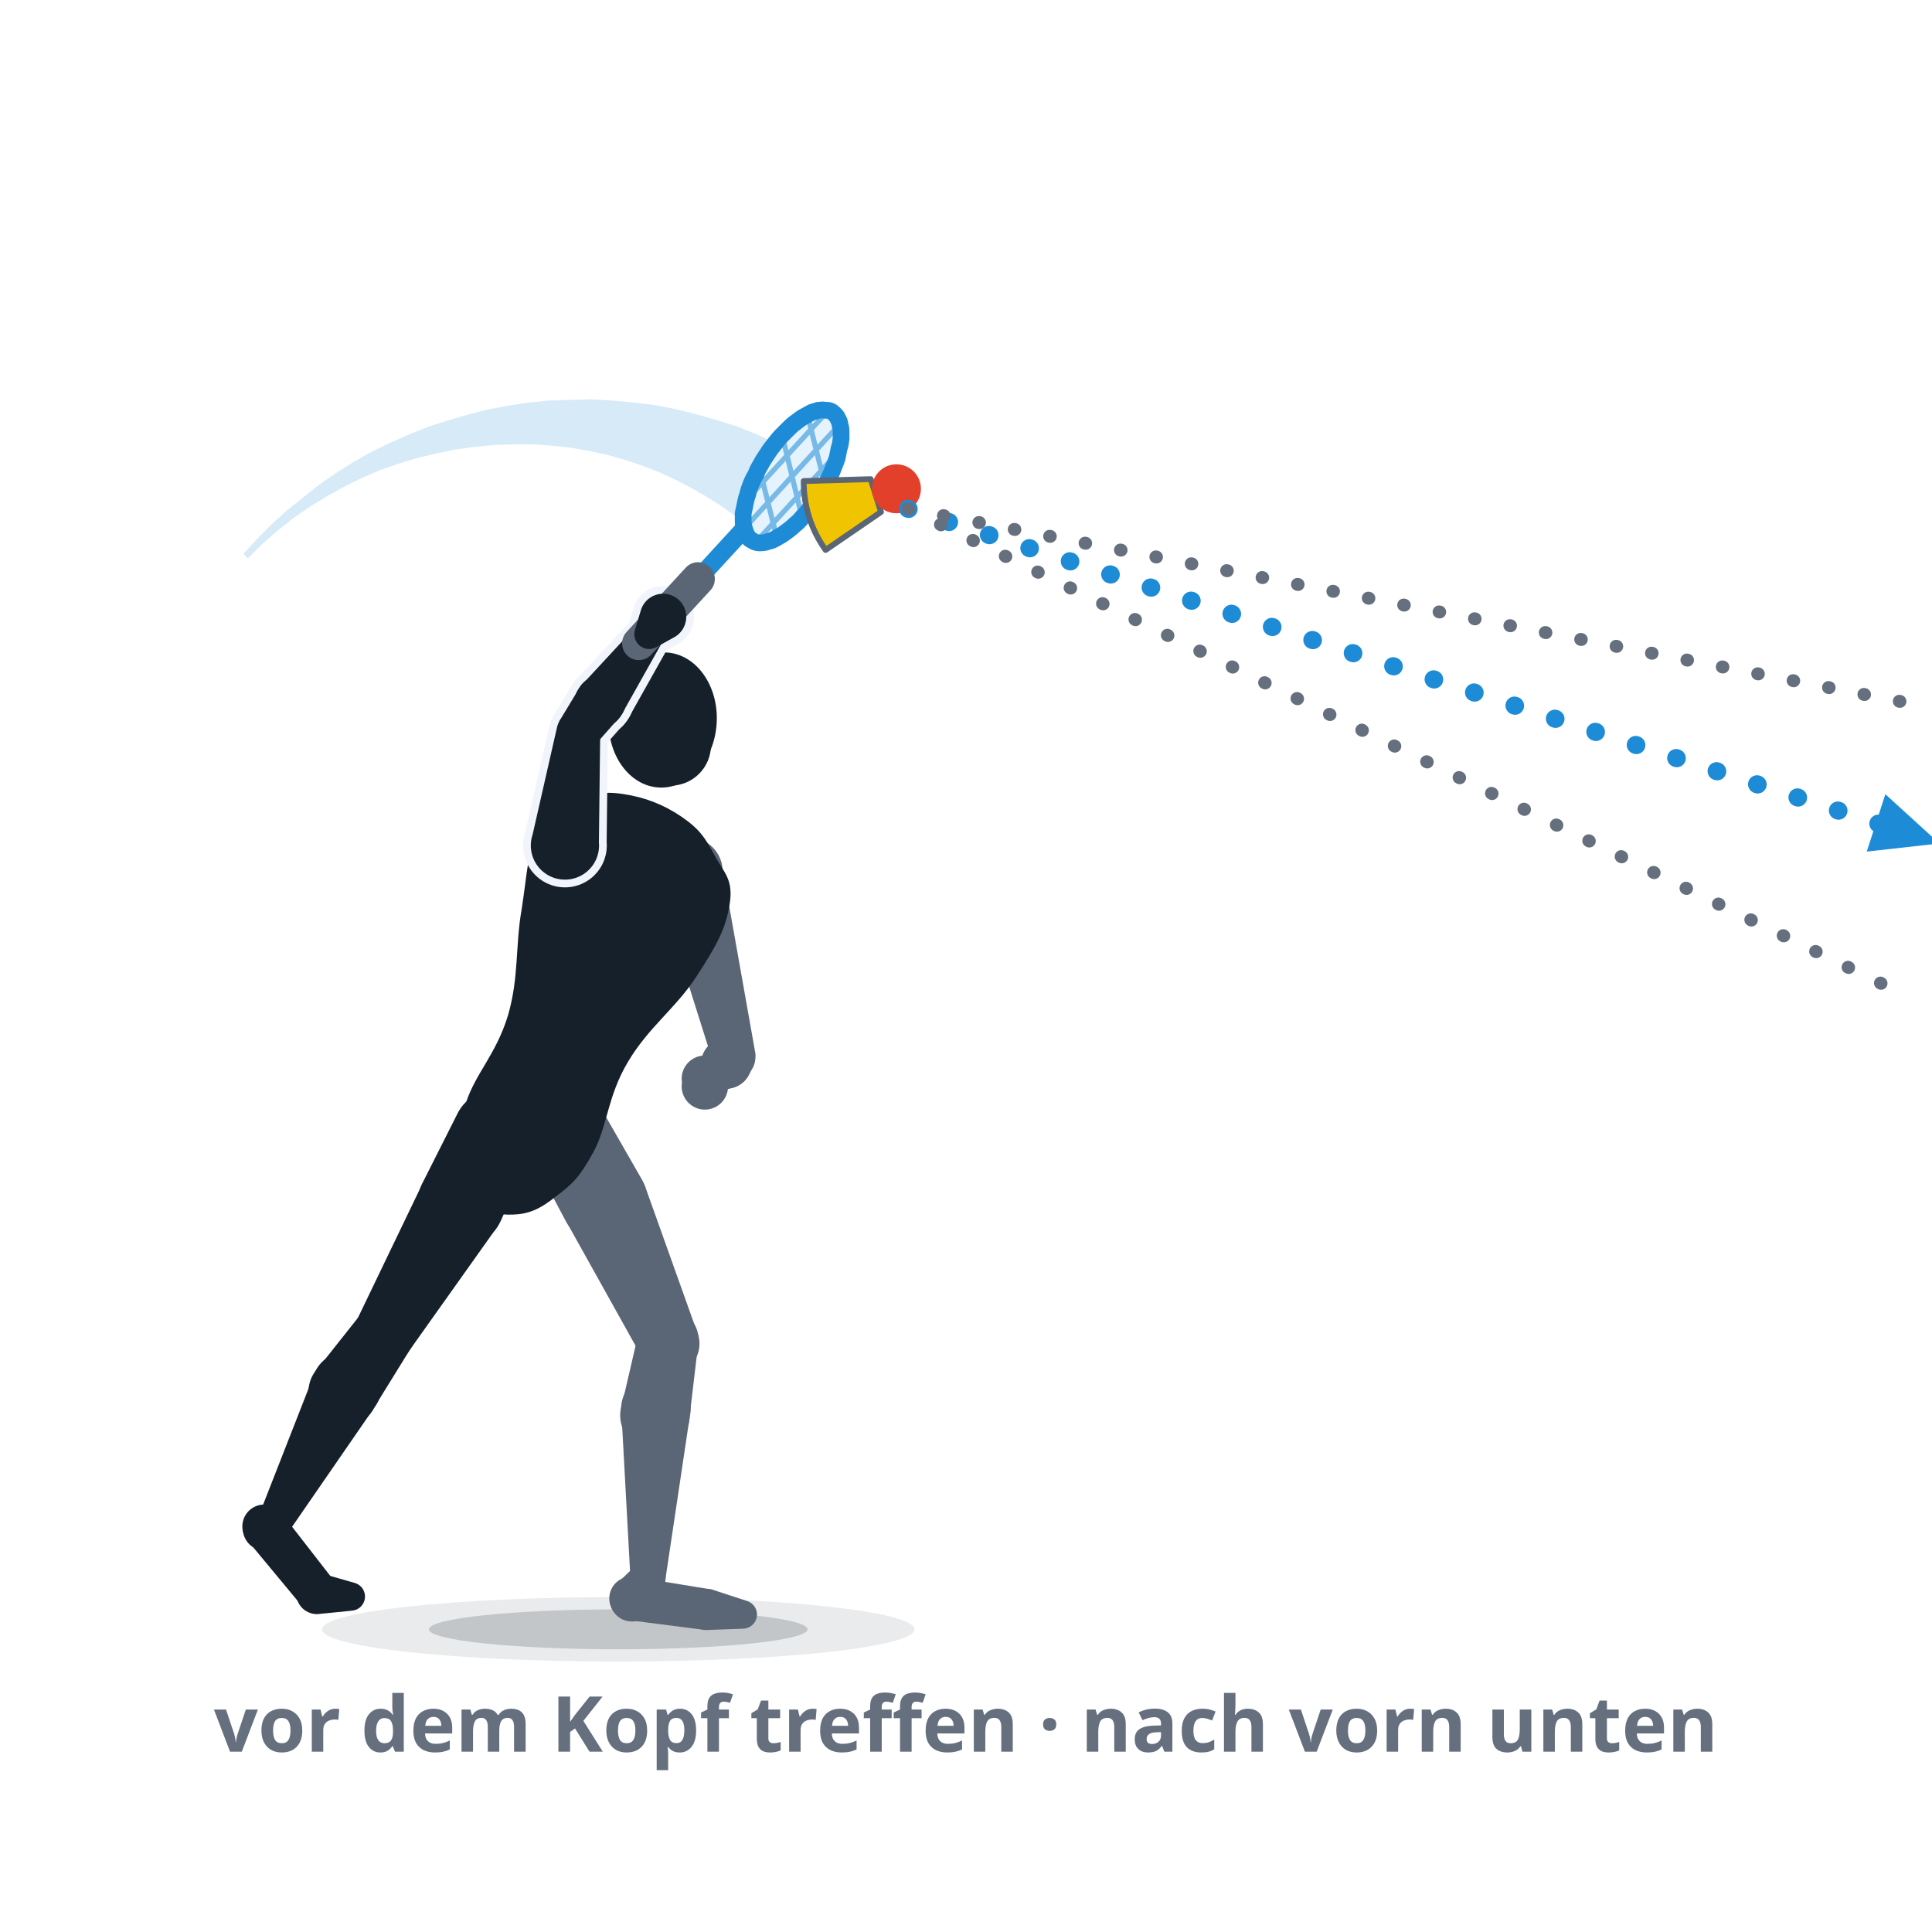
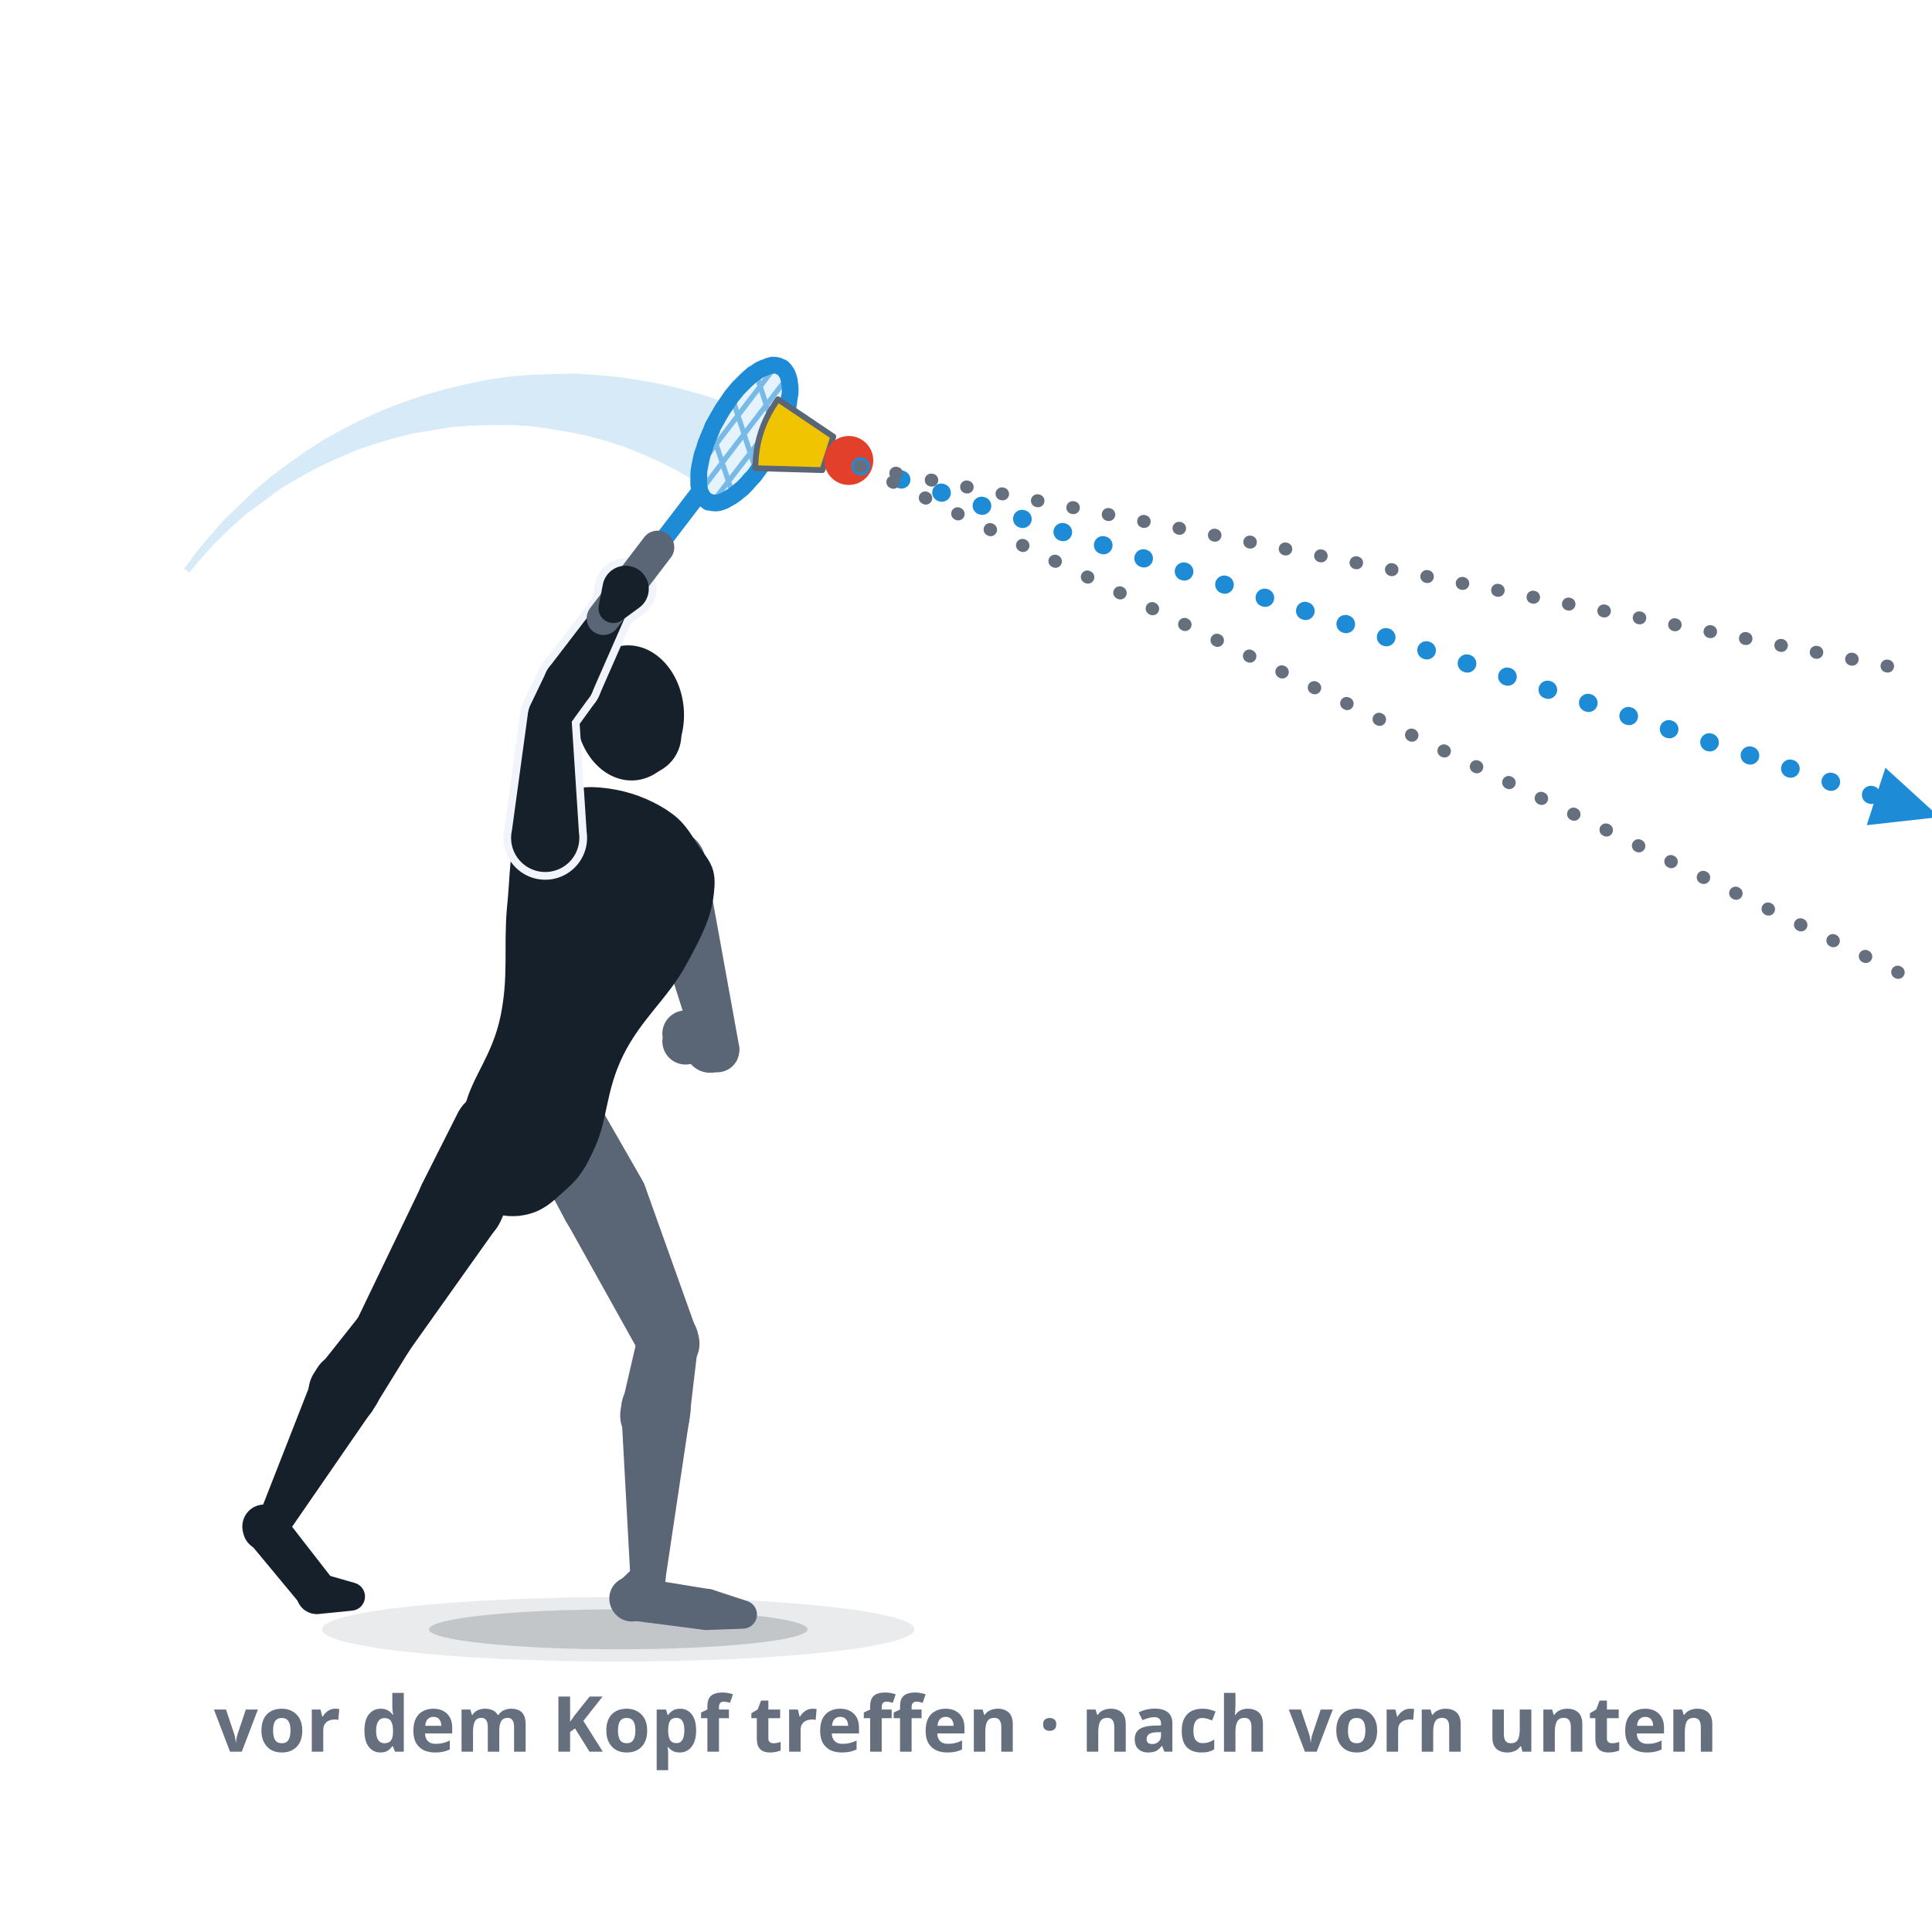
<svg xmlns="http://www.w3.org/2000/svg" viewBox="0 0 300 300" role="img" data-quelle="figuren" aria-label="Der Smash: derselbe Spieler wie beim Überkopf-Clear, aber der Treffpunkt liegt weiter vorn, vor dem Kopf über der vorderen Schulter. Die Schlagfläche ist geschlossen, der Oberkörper klappt nach vorn, das Gewicht liegt auf dem vorderen Bein. Die Flugbahn führt lang nach vorn unten ins gegnerische Feld, zwei dünne Linien daneben zeigen andere Winkel.">
  <style>
    .s-k{fill:var(--tinte,#16202b)}
    .s-f{fill:var(--tinte-2,#5a6675)}
    .s-x{fill:var(--flaeche-2,#f1f5fb);stroke:var(--flaeche-2,#f1f5fb);stroke-width:2.4;stroke-linejoin:round}
    .s-rf{fill:var(--primaer,#38a4f1);opacity:.14}
    .s-rs{fill:none;stroke:var(--primaer-dunkel,#1e8bd6);stroke-width:.8;opacity:.55}
    .s-rr{fill:none;stroke:var(--primaer-dunkel,#1e8bd6);stroke-width:2.6;stroke-linejoin:round}
    .s-rh{fill:none;stroke:var(--primaer-dunkel,#1e8bd6);stroke-width:2.1;stroke-linecap:round;stroke-linejoin:round}
    .s-rsch{fill:none;stroke:var(--primaer-dunkel,#1e8bd6);stroke-width:2.8;stroke-linecap:round}
    .s-rg{fill:none;stroke:var(--tinte-2,#5a6675);stroke-width:5.2;stroke-linecap:round}
    .s-korb{fill:var(--speeder-korb,#f0c400);stroke:var(--tinte-2,#5a6675);stroke-width:.9;stroke-linejoin:round}
    .s-kappe{fill:var(--speeder-kappe,#e2402a)}
    .s-sch{fill:var(--schatten-boden,#16202b2e)}
    .s-schw{fill:var(--schatten-boden,#16202b2e);opacity:.5}
    .s-spur{fill:var(--primaer-dunkel,#1e8bd6);opacity:.18}
    .s-bahn{fill:none;stroke:var(--primaer-dunkel,#1e8bd6);stroke-width:2.8;stroke-dasharray:.1 6.5;stroke-linecap:round}
    .s-bahng{fill:none;stroke:var(--tinte-3,#656f7e);stroke-width:2;stroke-dasharray:.1 5.5;stroke-linecap:round}
    .s-mk{fill:var(--primaer-dunkel,#1e8bd6)}
    .st{fill:var(--tinte-3,#656f7e);font:600 12px/1 system-ui,sans-serif;text-anchor:middle}
  </style>
  <defs>
    <marker id="p011" viewBox="0 0 10 10" markerWidth="4.4" markerHeight="4.4" refX="5" refY="5" orient="auto">
      <path d="M1,1.2 L9.4,5 L1,8.8 Z" class="s-mk" />
    </marker>
  </defs>
  <ellipse class="s-schw" cx="96" cy="253" rx="46" ry="5" />
  <ellipse class="s-sch" cx="96" cy="253" rx="29.4" ry="3.1" />
-   <path class="s-spur" d="M37.8,86L39.9,83.7L42.2,81.4L44.5,79.3L47,77.3L49.5,75.3L52.1,73.5L54.8,71.8L57.6,70.2L60.5,68.8L63.4,67.5L66.4,66.3L69.5,65.3L72.6,64.4L75.7,63.6L78.9,63L82.1,62.5L85.3,62.2L88.6,62.1L91.8,62L95.1,62.2L98.4,62.5L101.6,62.9L104.8,63.5L108,64.3L111.2,65.2L114.4,66.2L117.4,67.4L120.5,68.8L114.4,80.3L112.2,78.7L109.8,77.2L107.4,75.8L104.9,74.5L102.3,73.3L99.7,72.3L97,71.4L94.2,70.6L91.4,70L88.5,69.5L85.6,69.2L82.6,69L79.7,69L76.7,69.1L73.7,69.4L70.7,69.8L67.8,70.4L64.8,71.1L61.9,72L59,73L56.2,74.2L53.4,75.6L50.7,77.1L48.1,78.7L45.5,80.5L43.1,82.4L40.7,84.5L38.5,86.7Z" />
+   <path class="s-spur" d="M28.6,88.3L30.6,85.6L32.7,83.1L34.9,80.6L37.3,78.3L39.7,76L42.2,73.9L44.9,71.9L47.6,70L50.4,68.2L53.3,66.6L56.3,65.1L59.4,63.7L62.5,62.5L65.7,61.4L68.9,60.5L72.2,59.7L75.5,59L78.8,58.5L82.2,58.2L85.6,58.1L89,58L92.3,58.2L95.7,58.5L99.1,59L102.5,59.6L105.8,60.4L109.1,61.3L112.4,62.4L107.4,74.4L105,73L102.4,71.7L99.7,70.5L97,69.4L94.2,68.5L91.3,67.7L88.4,67.1L85.5,66.6L82.5,66.2L79.4,66L76.4,66L73.3,66.1L70.2,66.3L67.2,66.8L64.1,67.3L61,68.1L58,69L55.1,70L52.1,71.3L49.3,72.6L46.4,74.2L43.7,75.8L41.1,77.7L38.5,79.6L36.1,81.7L33.7,84L31.5,86.4L29.4,88.9Z" />
  <g class="s-f">
    <path d="M81.3,177.3L87.9,189.7A6.7,6.7 0 1 0 99.7,183.2L92.7,171A6.5,6.5 0 0 0 81.3,177.3Z" />
    <path d="M88,189.8L99.6,210.6A4.7,4.7 0 0 0 108.2,206.7L100.2,184.3A6.7,6.7 0 1 0 88,189.8Z" />
    <path d="M99.1,207.2L96.6,218A5.4,5.4 0 1 0 107.1,219.8L108.4,208.8A4.7,4.7 0 0 0 99.1,207.2Z" />
    <path d="M96.5,219.5L97.9,245.2A2.7,2.7 0 0 0 103.3,245.4L107.1,220A5.4,5.4 0 1 0 96.5,219.5Z" />
    <path d="M98.7,243.1L95.9,245.8A3.4,3.4 0 1 0 101.2,249.8L103,246.3A2.7,2.7 0 0 0 98.7,243.1Z" />
    <path d="M97.8,251.6L109.5,253.1A3.2,3.2 0 0 0 110.4,246.8L98.8,244.9A3.4,3.4 0 1 0 97.8,251.6Z" />
    <path d="M109.9,253.1L115.4,252.9A2.2,2.2 0 0 0 116,248.6L110.8,246.9A3.2,3.2 0 1 0 109.9,253.1Z" />
  </g>
  <g class="s-f">
-     <path d="M102,137.3L110.8,165.2A3.4,3.4 0 0 0 117.3,163.6L112.2,134.9A5.3,5.3 0 1 0 102,137.3Z" />
-     <path d="M112.8,161L111.4,161.5A3.9,3.9 0 1 0 116.2,167L116.9,165.8A3.4,3.4 0 0 0 112.8,161Z" />
-     <path d="M109.2,163.7L108,166.6A2.3,2.3 0 0 0 110.7,169.7L113.8,168.9A3.9,3.9 0 1 0 109.2,163.7Z" />
+     <path d="M99.5,136.4L108.3,164.2A3.4,3.4 0 0 0 114.8,162.6L109.6,133.9A5.3,5.3 0 1 0 99.5,136.4Z" />
+     <path d="M113.9,160.8L113,159.9A3.9,3.9 0 1 0 110.2,166.5L111.5,166.5A3.4,3.4 0 0 0 113.9,160.8Z" />
+     <path d="M109.8,158.8L107,159.1A2.3,2.3 0 0 0 105.4,162.9L107.2,165.1A3.9,3.9 0 1 0 109.8,158.8Z" />
  </g>
  <g class="s-f">
-     <path d="M105.9,168.1a3.6,3.6 0 1 0 7.1,0a3.6,3.6 0 1 0 -7.1,0Z" />
+     <path d="M102.9,161.1a3.6,3.6 0 1 0 7.1,0a3.6,3.6 0 1 0 -7.1,0Z" />
  </g>
  <g class="s-k">
-     <path d="M105.8,126.8C108.7,128.8 109.5,130.1 111,132.9C112.5,135.6 113.9,136.6 113.3,140.4C112.7,144.2 111.3,146.8 108.1,151.7C104.9,156.6 100.7,159.5 97.5,164.9C94.3,170.3 94.4,174.6 92.2,178.8C89.9,183 88.8,183.9 86.3,185.8C83.8,187.8 82.1,188.5 79.7,188.6C77.3,188.7 75.9,188.2 74.2,186.5C72.6,184.8 71.9,183.2 71.5,180.1C71.1,177 70.9,175.6 72.4,171.1C73.9,166.6 77.1,163.6 78.9,157.6C80.6,151.7 80,146.9 81,141.2C81.9,135.4 81.9,132.2 83.6,128.9C85.2,125.5 86.6,125.5 89.3,124.4C91.9,123.3 93.5,122.8 96.8,123.3C100.1,123.8 103,124.9 105.8,126.8Z" />
+     <path d="M102.6,125.2C105.5,126.9 106.5,128.2 108.1,130.8C109.8,133.4 111.3,134.4 110.9,138.2C110.6,142 109.3,144.8 106.5,149.9C103.7,155 99.6,158.2 96.8,163.8C94,169.5 94.4,173.7 92.4,178.1C90.5,182.4 89.4,183.4 87,185.5C84.7,187.7 83,188.5 80.6,188.8C78.2,189 76.8,188.6 75,187C73.3,185.4 72.4,183.9 71.9,180.8C71.3,177.8 71,176.4 72.2,171.8C73.3,167.2 76.4,164 77.7,157.9C79,151.7 78.2,147.1 78.7,141.2C79.3,135.4 79,132.2 80.5,128.7C81.9,125.3 83.3,125.2 85.9,123.9C88.4,122.6 89.9,122 93.3,122.3C96.6,122.6 99.6,123.5 102.6,125.2Z" />
    <path d="M71.2,172.6L65.5,183.9A6.7,6.7 0 1 0 77.7,189.7L82.9,178.2A6.5,6.5 0 0 0 71.2,172.6Z" />
    <path d="M65.5,184L55.4,205A4.7,4.7 0 0 0 63.5,209.8L77,190.8A6.7,6.7 0 1 0 65.5,184Z" />
    <path d="M56,204.1L49.5,212.3A5.4,5.4 0 1 0 58.2,218.4L63.7,209.5A4.7,4.7 0 0 0 56,204.1Z" />
    <path d="M48.7,213.6L40.4,234.8A2.7,2.7 0 0 0 45.2,237.3L58.1,218.6A5.4,5.4 0 1 0 48.7,213.6Z" />
    <path d="M41.8,233.3L39.9,234.2A3.4,3.4 0 1 0 44.1,239L45.2,237.2A2.7,2.7 0 0 0 41.8,233.3Z" />
    <path d="M38.6,239.4L46.9,249.4A3.2,3.2 0 0 0 51.9,245.5L43.9,235.2A3.4,3.4 0 1 0 38.6,239.4Z" />
    <path d="M49.7,250.6L54.7,250.1A2.2,2.2 0 0 0 55.1,245.8L50.2,244.4A3.2,3.2 0 1 0 49.7,250.6Z" />
  </g>
  <g class="s-k">
-     <ellipse cx="102.9" cy="111.8" rx="8.4" ry="10.5" transform="rotate(3.3 102.9 111.8)" />
-     <path d="M97.8,115.7a6.3,6.3 0 1 0 12.6,0a6.3,6.3 0 1 0 -12.6,0Z" />
+     <ellipse cx="97.8" cy="110.7" rx="8.4" ry="10.5" transform="rotate(-4.1 97.8 110.7)" />
+     <path d="M93.2,114.1a6.3,6.3 0 1 0 12.6,0a6.3,6.3 0 1 0 -12.6,0Z" />
  </g>
  <g class="s-x">
-     <path d="M93,130.8L93.2,113.6A3.4,3.4 0 0 0 86.5,112.9L82.7,129.6A5.3,5.3 0 1 0 93,130.8Z" />
-     <path d="M92.3,115.8L96,111.6A3.9,3.9 0 1 0 89.8,107.1L86.9,111.9A3.4,3.4 0 0 0 92.3,115.8Z" />
-     <path d="M96.5,111L102.9,99.6A2.3,2.3 0 0 0 99.1,96.9L90.3,106.4A3.9,3.9 0 1 0 96.5,111Z" />
-     <path d="M101.9,100.5L104.6,99A3.6,3.6 0 1 0 99.5,94.8L98.6,97.8A2.3,2.3 0 0 0 101.9,100.5Z" />
+     <path d="M89.9,129.3L88.7,110.8A3.4,3.4 0 0 0 82,110.6L79.5,128.9A5.3,5.3 0 1 0 89.9,129.3Z" />
+     <path d="M88.1,113L91.5,108.3A3.9,3.9 0 1 0 84.8,104.4L82.3,109.6A3.4,3.4 0 0 0 88.1,113Z" />
+     <path d="M91.9,107.6L97.3,95.3A2.3,2.3 0 0 0 93.4,93L85.2,103.7A3.9,3.9 0 1 0 91.9,107.6Z" />
+     <path d="M96.6,96.3L99.2,94.4A3.6,3.6 0 1 0 93.6,90.8L93,93.9A2.3,2.3 0 0 0 96.6,96.3Z" />
  </g>
  <g class="s-k">
-     <path d="M93,130.8L93.2,113.6A3.4,3.4 0 0 0 86.5,112.9L82.7,129.6A5.3,5.3 0 1 0 93,130.8Z" />
-     <path d="M92.3,115.8L96,111.6A3.9,3.9 0 1 0 89.8,107.1L86.9,111.9A3.4,3.4 0 0 0 92.3,115.8Z" />
-     <path d="M96.5,111L102.9,99.6A2.3,2.3 0 0 0 99.1,96.9L90.3,106.4A3.9,3.9 0 1 0 96.5,111Z" />
+     <path d="M89.9,129.3L88.7,110.8A3.4,3.4 0 0 0 82,110.6L79.5,128.9A5.3,5.3 0 1 0 89.9,129.3Z" />
+     <path d="M88.1,113L91.5,108.3A3.9,3.9 0 1 0 84.8,104.4L82.3,109.6A3.4,3.4 0 0 0 88.1,113Z" />
+     <path d="M91.9,107.6L97.3,95.3A2.3,2.3 0 0 0 93.4,93L85.2,103.7A3.9,3.9 0 1 0 91.9,107.6Z" />
  </g>
-   <path class="s-rf" d="M130.4,65.8C130.5,66.2 130.6,66.5 130.6,66.9C130.6,67.3 130.6,67.8 130.6,68.2C130.5,68.7 130.5,69.1 130.3,69.6C130.2,70.1 130.1,70.6 130,71.1C129.8,71.7 129.6,72.2 129.4,72.7C129.2,73.3 128.9,73.8 128.7,74.3C128.4,74.9 128.1,75.4 127.8,76C127.5,76.5 127.2,77 126.8,77.5C126.5,78 126.1,78.5 125.7,79C125.4,79.5 125,79.9 124.6,80.3C124.2,80.8 123.8,81.2 123.4,81.5C123,81.9 122.6,82.2 122.2,82.5C121.8,82.8 121.4,83.1 121,83.3C120.7,83.5 120.3,83.7 119.9,83.9C119.6,84 119.2,84.1 118.9,84.2C118.5,84.3 118.2,84.3 117.9,84.3C117.6,84.3 117.3,84.2 117.1,84.1C116.9,84 116.6,83.8 116.4,83.7C116.2,83.5 116.1,83.2 115.9,83C115.8,82.7 115.7,82.4 115.6,82.1C115.5,81.7 115.4,81.4 115.4,81C115.4,80.6 115.4,80.2 115.4,79.7C115.5,79.3 115.6,78.8 115.7,78.3C115.8,77.8 115.9,77.3 116.1,76.8C116.2,76.3 116.4,75.7 116.6,75.2C116.8,74.7 117.1,74.1 117.4,73.6C117.6,73 117.9,72.5 118.2,72C118.5,71.4 118.9,70.9 119.2,70.4C119.5,69.9 119.9,69.4 120.3,68.9C120.6,68.5 121,68 121.4,67.6C121.8,67.2 122.2,66.8 122.6,66.4C123,66 123.4,65.7 123.8,65.4C124.2,65.1 124.6,64.8 125,64.6C125.4,64.4 125.7,64.2 126.1,64C126.5,63.9 126.8,63.8 127.1,63.7C127.5,63.7 127.8,63.6 128.1,63.7C128.4,63.7 128.7,63.7 128.9,63.8C129.2,63.9 129.4,64.1 129.6,64.3C129.8,64.5 130,64.7 130.1,65C130.2,65.2 130.4,65.5 130.4,65.8Z" />
-   <path class="s-rs" d="M116.2,77.3L128.2,64.2M116.1,81.5L129.9,66.4M117.8,83.7L129.8,70.6M118,73L120.5,83M121.6,68.2L124.4,79.8M125.5,64.9L128,74.9" />
-   <path class="s-rh" d="M115.4,79L115.1,82.6L116.7,84.1" />
-   <path class="s-rsch" d="M108.4,89.9L115.1,82.6" />
-   <path class="s-rr" d="M130.4,65.8C130.5,66.2 130.6,66.5 130.6,66.9C130.6,67.3 130.6,67.8 130.6,68.2C130.5,68.7 130.5,69.1 130.3,69.6C130.2,70.1 130.1,70.6 130,71.1C129.8,71.7 129.6,72.2 129.4,72.7C129.2,73.3 128.9,73.8 128.7,74.3C128.4,74.9 128.1,75.4 127.8,76C127.5,76.5 127.2,77 126.8,77.5C126.5,78 126.1,78.5 125.7,79C125.4,79.5 125,79.9 124.6,80.3C124.2,80.8 123.8,81.2 123.4,81.5C123,81.9 122.6,82.2 122.2,82.5C121.8,82.8 121.4,83.1 121,83.3C120.7,83.5 120.3,83.7 119.9,83.9C119.6,84 119.2,84.1 118.9,84.2C118.5,84.3 118.2,84.3 117.9,84.3C117.6,84.3 117.3,84.2 117.1,84.1C116.9,84 116.6,83.8 116.4,83.7C116.2,83.5 116.1,83.2 115.9,83C115.8,82.7 115.7,82.4 115.6,82.1C115.5,81.7 115.4,81.4 115.4,81C115.4,80.6 115.4,80.2 115.4,79.7C115.5,79.3 115.6,78.8 115.7,78.3C115.8,77.8 115.9,77.3 116.1,76.8C116.2,76.3 116.4,75.7 116.6,75.2C116.8,74.7 117.1,74.1 117.4,73.6C117.6,73 117.9,72.5 118.2,72C118.5,71.4 118.9,70.9 119.2,70.4C119.5,69.9 119.9,69.4 120.3,68.9C120.6,68.5 121,68 121.4,67.6C121.8,67.2 122.2,66.8 122.6,66.4C123,66 123.4,65.7 123.8,65.4C124.2,65.1 124.6,64.8 125,64.6C125.4,64.4 125.7,64.2 126.1,64C126.5,63.9 126.8,63.8 127.1,63.7C127.5,63.7 127.8,63.6 128.1,63.7C128.4,63.7 128.7,63.7 128.9,63.8C129.2,63.9 129.4,64.1 129.6,64.3C129.8,64.5 130,64.7 130.1,65C130.2,65.2 130.4,65.5 130.4,65.8Z" />
-   <path class="s-rg" d="M99.2,99.9L108.4,89.9" />
+   <path class="s-rf" d="M122.4,58.5C122.5,58.8 122.6,59.1 122.6,59.5C122.7,59.9 122.7,60.3 122.7,60.7C122.7,61.2 122.6,61.6 122.5,62.1C122.5,62.6 122.4,63.1 122.2,63.6C122.1,64.2 122,64.7 121.8,65.3C121.6,65.8 121.4,66.4 121.2,66.9C120.9,67.5 120.7,68 120.4,68.6C120.1,69.2 119.8,69.7 119.5,70.2C119.2,70.8 118.9,71.3 118.6,71.8C118.2,72.3 117.9,72.8 117.5,73.3C117.2,73.8 116.8,74.2 116.4,74.6C116.1,75 115.7,75.4 115.3,75.8C114.9,76.1 114.6,76.4 114.2,76.7C113.8,77 113.5,77.2 113.1,77.4C112.8,77.6 112.4,77.8 112.1,77.9C111.8,78 111.5,78.1 111.2,78.1C110.9,78.1 110.6,78.1 110.4,78C110.1,78 109.9,77.9 109.7,77.7C109.5,77.6 109.3,77.4 109.1,77.1C109,76.9 108.8,76.6 108.7,76.3C108.6,76 108.6,75.7 108.5,75.3C108.5,74.9 108.5,74.5 108.5,74.1C108.5,73.7 108.5,73.2 108.6,72.7C108.7,72.2 108.8,71.7 108.9,71.2C109,70.7 109.2,70.1 109.4,69.6C109.5,69 109.8,68.5 110,67.9C110.2,67.4 110.5,66.8 110.7,66.2C111,65.7 111.3,65.1 111.6,64.6C111.9,64.1 112.2,63.5 112.6,63C112.9,62.5 113.3,62 113.6,61.5C114,61.1 114.3,60.6 114.7,60.2C115.1,59.8 115.5,59.4 115.8,59.1C116.2,58.7 116.6,58.4 116.9,58.1C117.3,57.9 117.7,57.6 118,57.4C118.4,57.2 118.7,57.1 119,57C119.3,56.8 119.7,56.8 119.9,56.7C120.2,56.7 120.5,56.7 120.8,56.8C121,56.9 121.3,57 121.5,57.1C121.7,57.3 121.9,57.5 122,57.7C122.2,57.9 122.3,58.2 122.4,58.5Z" />
+   <path class="s-rs" d="M109.1,71.7L120.1,57.3M109.2,75.7L121.9,59.1M111,77.5L122,63.2M110.6,67.2L113.7,76.5M113.8,62.1L117.3,72.8M117.5,58.3L120.5,67.6" />
+   <path class="s-rh" d="M108.4,73.5L108.3,76.9L109.9,78.2" />
+   <path class="s-rsch" d="M102.1,85L108.3,76.9" />
+   <path class="s-rr" d="M122.4,58.5C122.5,58.8 122.6,59.1 122.6,59.5C122.7,59.9 122.7,60.3 122.7,60.7C122.7,61.2 122.6,61.6 122.5,62.1C122.5,62.6 122.4,63.1 122.2,63.6C122.1,64.2 122,64.7 121.8,65.3C121.6,65.8 121.4,66.4 121.2,66.9C120.9,67.5 120.7,68 120.4,68.6C120.1,69.2 119.8,69.7 119.5,70.2C119.2,70.8 118.9,71.3 118.6,71.8C118.2,72.3 117.9,72.8 117.5,73.3C117.2,73.8 116.8,74.2 116.4,74.6C116.1,75 115.7,75.4 115.3,75.8C114.9,76.1 114.6,76.4 114.2,76.7C113.8,77 113.5,77.2 113.1,77.4C112.8,77.6 112.4,77.8 112.1,77.9C111.8,78 111.5,78.1 111.2,78.1C110.9,78.1 110.6,78.1 110.4,78C110.1,78 109.9,77.9 109.7,77.7C109.5,77.6 109.3,77.4 109.1,77.1C109,76.9 108.8,76.6 108.7,76.3C108.6,76 108.6,75.7 108.5,75.3C108.5,74.9 108.5,74.5 108.5,74.1C108.5,73.7 108.5,73.2 108.6,72.7C108.7,72.2 108.8,71.7 108.9,71.2C109,70.7 109.2,70.1 109.4,69.6C109.5,69 109.8,68.5 110,67.9C110.2,67.4 110.5,66.8 110.7,66.2C111,65.7 111.3,65.1 111.6,64.6C111.9,64.1 112.2,63.5 112.6,63C112.9,62.5 113.3,62 113.6,61.5C114,61.1 114.3,60.6 114.7,60.2C115.1,59.8 115.5,59.4 115.8,59.1C116.2,58.7 116.6,58.4 116.9,58.1C117.3,57.9 117.7,57.6 118,57.4C118.4,57.2 118.7,57.1 119,57C119.3,56.8 119.7,56.8 119.9,56.7C120.2,56.7 120.5,56.7 120.8,56.8C121,56.9 121.3,57 121.5,57.1C121.7,57.3 121.9,57.5 122,57.7C122.2,57.9 122.3,58.2 122.4,58.5Z" />
+   <path class="s-rg" d="M93.7,96L102.1,85" />
  <g class="s-k">
-     <path d="M101.9,100.5L104.6,99A3.6,3.6 0 1 0 99.5,94.8L98.6,97.8A2.3,2.3 0 0 0 101.9,100.5Z" />
+     <path d="M96.6,96.3L99.2,94.4A3.6,3.6 0 1 0 93.6,90.8L93,93.9A2.3,2.3 0 0 0 96.6,96.3Z" />
  </g>
-   <path class="s-korb" d="M136.8,79.5L128.2,85.4Q124.8,80.6 124.8,74.7L135.2,74.4Z" />
-   <path class="s-kappe" d="M135.4,75.9a3.8,3.8 0 1 0 7.6,0a3.8,3.8 0 1 0 -7.6,0Z" />
-   <path class="s-bahn" d="M141,79 L296,129.3" marker-end="url(#p011)" />
-   <path class="s-bahng" d="M141,79 L296,109.1" />
-   <path class="s-bahng" d="M141,79 L296,154.6" />
+   <path class="s-korb" d="M127.7,73L117.3,72.7Q117.3,66.8 120.8,62L129.4,67.8Z" />
+   <path class="s-kappe" d="M128,71.5a3.8,3.8 0 1 0 7.6,0a3.8,3.8 0 1 0 -7.6,0Z" />
+   <path class="s-bahn" d="M133.6,72.4 L296,125.2" marker-end="url(#p011)" />
+   <path class="s-bahng" d="M133.6,72.4 L296,104" />
+   <path class="s-bahng" d="M133.6,72.4 L296,151.6" />
  <text class="st" x="150" y="272">vor dem Kopf treffen · nach vorn unten</text>
</svg>
